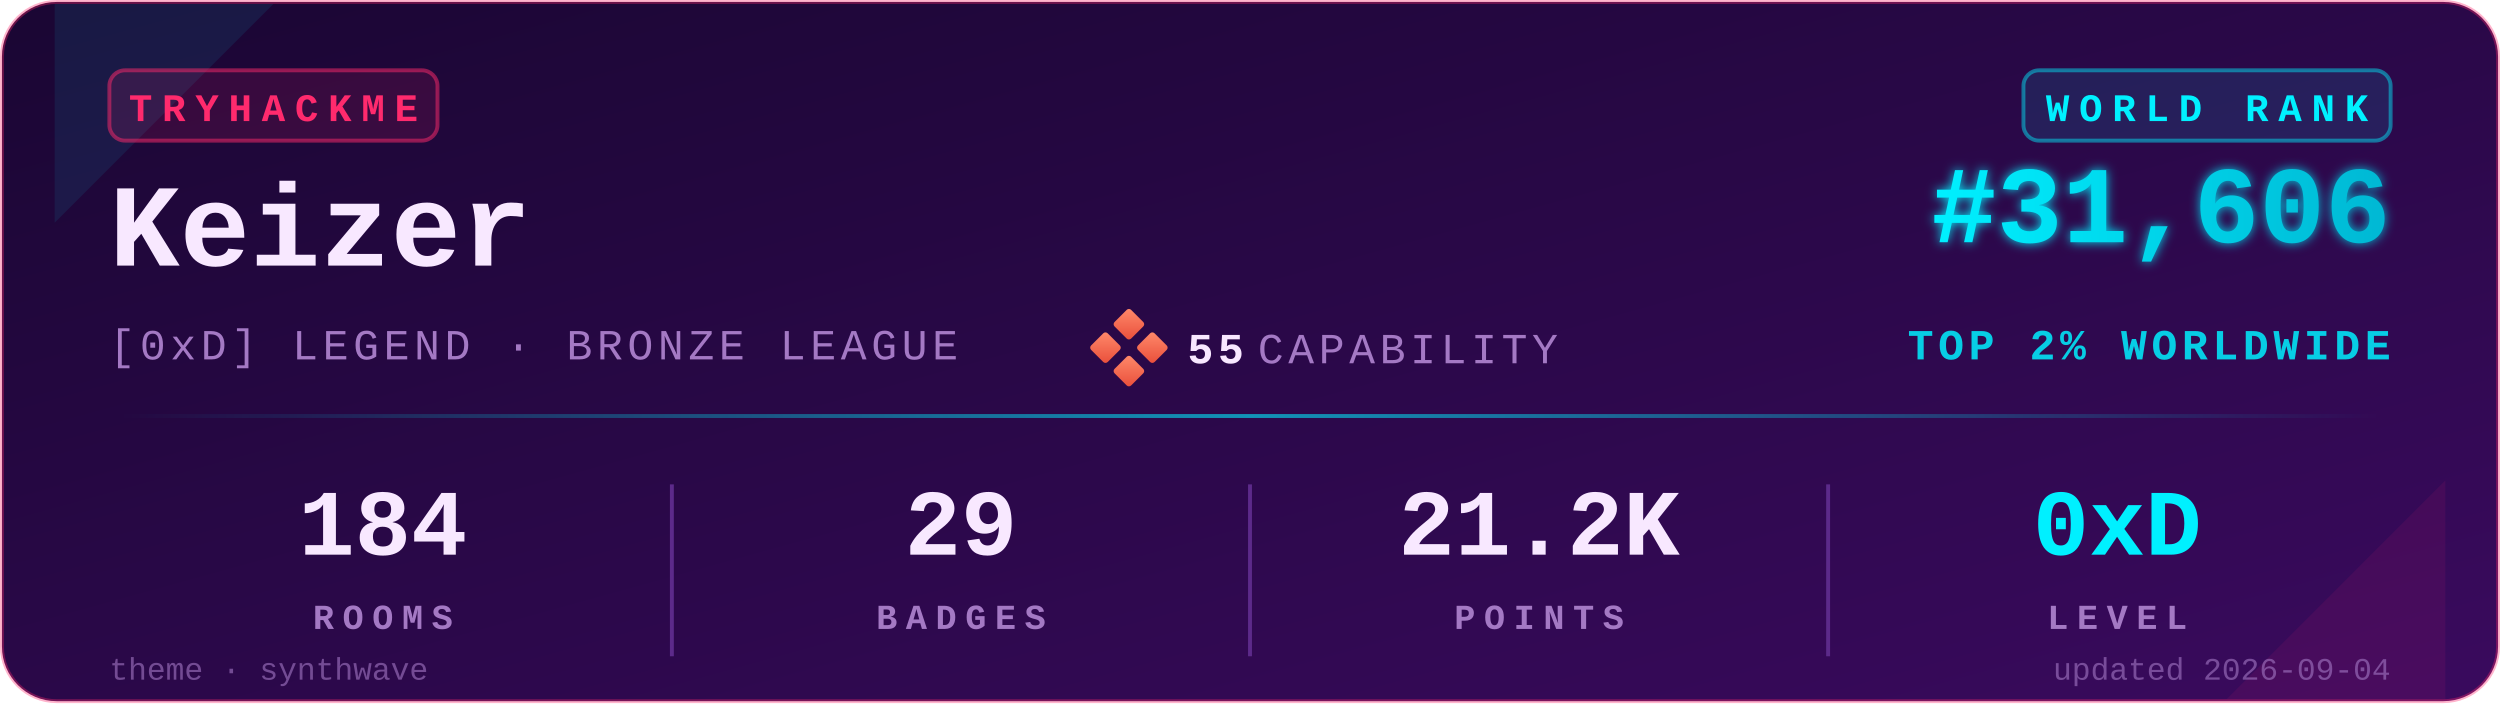
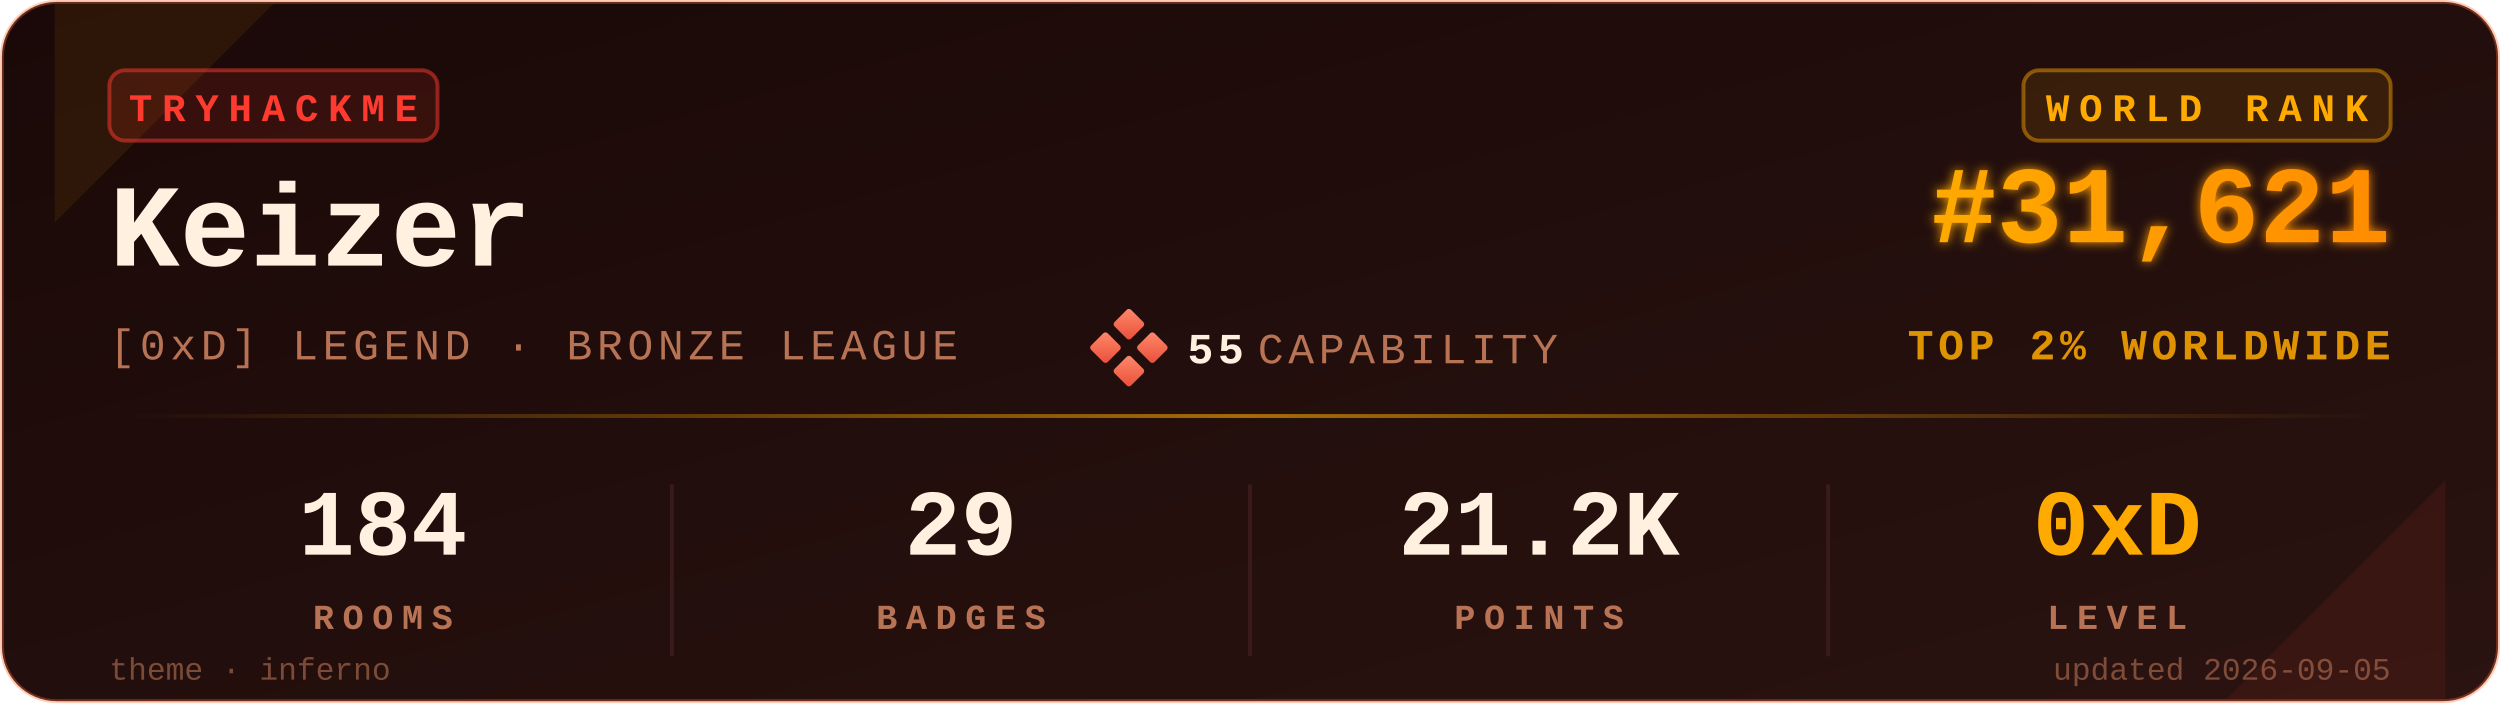
<svg xmlns="http://www.w3.org/2000/svg" viewBox="0 0 640 180" width="640" height="180" role="img" aria-label="TryHackMe stats for Keizer">
  <defs>
    <linearGradient id="bgGrad" x1="0" y1="0" x2="1" y2="1">
-       <stop offset="0%" stop-color="#1a0633" />
-       <stop offset="100%" stop-color="#3a0a5e" />
+       <stop offset="0%" stop-color="#1a0908" />
+       <stop offset="100%" stop-color="#2a1310" />
    </linearGradient>
    <linearGradient id="rankGrad" x1="0" y1="0" x2="1" y2="0">
-       <stop offset="0%" stop-color="#00F0FF" />
-       <stop offset="100%" stop-color="#00B8D4" />
+       <stop offset="0%" stop-color="#FFAA00" />
+       <stop offset="100%" stop-color="#FF8C00" />
    </linearGradient>
    <linearGradient id="accentGrad" x1="0" y1="0" x2="1" y2="0">
-       <stop offset="0%" stop-color="#00F0FF" stop-opacity="0" />
-       <stop offset="50%" stop-color="#00F0FF" stop-opacity="0.6" />
-       <stop offset="100%" stop-color="#00F0FF" stop-opacity="0" />
+       <stop offset="0%" stop-color="#FFAA00" stop-opacity="0" />
+       <stop offset="50%" stop-color="#FFAA00" stop-opacity="0.6" />
+       <stop offset="100%" stop-color="#FFAA00" stop-opacity="0" />
    </linearGradient>
    <linearGradient id="capGrad" x1="0" y1="0" x2="1" y2="1">
      <stop offset="0%" stop-color="#ff8a6b" />
      <stop offset="100%" stop-color="#e94e3a" />
    </linearGradient>
    <filter id="glow" x="-20%" y="-20%" width="140%" height="140%">
      <feGaussianBlur stdDeviation="1.4" result="b" />
      <feMerge>
        <feMergeNode in="b" />
        <feMergeNode in="SourceGraphic" />
      </feMerge>
    </filter>
  </defs>
-   <rect x="0.5" y="0.5" width="639" height="179" rx="14" ry="14" fill="url(#bgGrad)" stroke="#FF2A6D" stroke-opacity="0.35" stroke-width="1" />
-   <path d="M 14,1 L 70,1 L 14,57 Z" fill="#00F0FF" opacity="0.08" />
-   <path d="M 626,179 L 570,179 L 626,123 Z" fill="#FF2A6D" opacity="0.08" />
+   <rect x="0.5" y="0.5" width="639" height="179" rx="14" ry="14" fill="url(#bgGrad)" stroke="#FF6B35" stroke-opacity="0.35" stroke-width="1" />
+   <path d="M 14,1 L 70,1 L 14,57 Z" fill="#FFAA00" opacity="0.08" />
+   <path d="M 626,179 L 570,179 L 626,123 Z" fill="#FF3B30" opacity="0.08" />
  <g transform="translate(28,18)">
-     <rect x="0" y="0" width="84" height="18" rx="4" ry="4" fill="#FF2A6D" fill-opacity="0.12" stroke="#FF2A6D" stroke-opacity="0.5" />
-     <text x="42" y="13" fill="#FF2A6D" font-family="ui-monospace,'SF Mono','Menlo','Cascadia Code','Consolas','Liberation Mono',monospace" font-size="10" font-weight="700" letter-spacing="2.5" text-anchor="middle">TRYHACKME</text>
+     <rect x="0" y="0" width="84" height="18" rx="4" ry="4" fill="#FF3B30" fill-opacity="0.12" stroke="#FF3B30" stroke-opacity="0.5" />
+     <text x="42" y="13" fill="#FF3B30" font-family="ui-monospace,'SF Mono','Menlo','Cascadia Code','Consolas','Liberation Mono',monospace" font-size="10" font-weight="700" letter-spacing="2.5" text-anchor="middle">TRYHACKME</text>
  </g>
-   <text x="28" y="68" fill="#F8E8FF" font-family="ui-monospace,'SF Mono','Menlo','Cascadia Code','Consolas','Liberation Mono',monospace" font-size="30" font-weight="700">Keizer</text>
-   <text x="28" y="92" fill="#A479C4" font-family="ui-monospace,'SF Mono','Menlo','Cascadia Code','Consolas','Liberation Mono',monospace" font-size="11" font-weight="500" letter-spacing="1.2">[0xD] LEGEND · BRONZE LEAGUE</text>
+   <text x="28" y="68" fill="#FFF0E0" font-family="ui-monospace,'SF Mono','Menlo','Cascadia Code','Consolas','Liberation Mono',monospace" font-size="30" font-weight="700">Keizer</text>
+   <text x="28" y="92" fill="#B87355" font-family="ui-monospace,'SF Mono','Menlo','Cascadia Code','Consolas','Liberation Mono',monospace" font-size="11" font-weight="500" letter-spacing="1.2">[0xD] LEGEND · BRONZE LEAGUE</text>
  <g transform="translate(280,80)">
    <rect x="6" y="0" width="6" height="6" rx="0.8" fill="url(#capGrad)" transform="rotate(45 9 3)" />
    <rect x="0" y="6" width="6" height="6" rx="0.8" fill="url(#capGrad)" transform="rotate(45 3 9)" />
    <rect x="12" y="6" width="6" height="6" rx="0.8" fill="url(#capGrad)" transform="rotate(45 15 9)" />
    <rect x="6" y="12" width="6" height="6" rx="0.8" fill="url(#capGrad)" transform="rotate(45 9 15)" />
-     <text x="24" y="13" fill="#F8E8FF" font-family="ui-monospace,'SF Mono','Menlo','Cascadia Code','Consolas','Liberation Mono',monospace" font-size="11" font-weight="700" letter-spacing="1.2">55</text>
-     <text x="42" y="13" fill="#A479C4" font-family="ui-monospace,'SF Mono','Menlo','Cascadia Code','Consolas','Liberation Mono',monospace" font-size="11" font-weight="500" letter-spacing="1.2">CAPABILITY</text>
+     <text x="24" y="13" fill="#FFF0E0" font-family="ui-monospace,'SF Mono','Menlo','Cascadia Code','Consolas','Liberation Mono',monospace" font-size="11" font-weight="700" letter-spacing="1.2">55</text>
+     <text x="42" y="13" fill="#B87355" font-family="ui-monospace,'SF Mono','Menlo','Cascadia Code','Consolas','Liberation Mono',monospace" font-size="11" font-weight="500" letter-spacing="1.2">CAPABILITY</text>
  </g>
  <g transform="translate(612,18)">
-     <rect x="-94" y="0" width="94" height="18" rx="4" ry="4" fill="#00F0FF" fill-opacity="0.10" stroke="#00F0FF" stroke-opacity="0.45" />
-     <text x="-47" y="13" fill="#00F0FF" font-family="ui-monospace,'SF Mono','Menlo','Cascadia Code','Consolas','Liberation Mono',monospace" font-size="10" font-weight="700" letter-spacing="2.5" text-anchor="middle">WORLD RANK</text>
+     <rect x="-94" y="0" width="94" height="18" rx="4" ry="4" fill="#FFAA00" fill-opacity="0.10" stroke="#FFAA00" stroke-opacity="0.45" />
+     <text x="-47" y="13" fill="#FFAA00" font-family="ui-monospace,'SF Mono','Menlo','Cascadia Code','Consolas','Liberation Mono',monospace" font-size="10" font-weight="700" letter-spacing="2.5" text-anchor="middle">WORLD RANK</text>
  </g>
-   <text x="612" y="62" fill="url(#rankGrad)" font-family="ui-monospace,'SF Mono','Menlo','Cascadia Code','Consolas','Liberation Mono',monospace" font-size="28" font-weight="700" text-anchor="end" filter="url(#glow)">#31,606</text>
-   <text x="612" y="92" fill="#00F0FF" fill-opacity="0.85" font-family="ui-monospace,'SF Mono','Menlo','Cascadia Code','Consolas','Liberation Mono',monospace" font-size="11" font-weight="600" letter-spacing="1.2" text-anchor="end">TOP 2% WORLDWIDE</text>
+   <text x="612" y="62" fill="url(#rankGrad)" font-family="ui-monospace,'SF Mono','Menlo','Cascadia Code','Consolas','Liberation Mono',monospace" font-size="28" font-weight="700" text-anchor="end" filter="url(#glow)">#31,621</text>
+   <text x="612" y="92" fill="#FFAA00" fill-opacity="0.85" font-family="ui-monospace,'SF Mono','Menlo','Cascadia Code','Consolas','Liberation Mono',monospace" font-size="11" font-weight="600" letter-spacing="1.2" text-anchor="end">TOP 2% WORLDWIDE</text>
  <rect x="28" y="106" width="584" height="1" fill="url(#accentGrad)" />
  <g font-family="ui-monospace,'SF Mono','Menlo','Cascadia Code','Consolas','Liberation Mono',monospace" text-anchor="middle">
-     <text x="98" y="142" fill="#F8E8FF" font-size="24" font-weight="700">184</text>
-     <text x="98" y="161" fill="#A479C4" font-size="9" font-weight="600" letter-spacing="2.2">ROOMS</text>
-     <text x="246" y="142" fill="#F8E8FF" font-size="24" font-weight="700">29</text>
-     <text x="246" y="161" fill="#A479C4" font-size="9" font-weight="600" letter-spacing="2.2">BADGES</text>
-     <text x="394" y="142" fill="#F8E8FF" font-size="24" font-weight="700">21.2K</text>
-     <text x="394" y="161" fill="#A479C4" font-size="9" font-weight="600" letter-spacing="2.2">POINTS</text>
-     <text x="542" y="142" fill="#00F0FF" font-size="24" font-weight="700">0xD</text>
-     <text x="542" y="161" fill="#A479C4" font-size="9" font-weight="600" letter-spacing="2.2">LEVEL</text>
+     <text x="98" y="142" fill="#FFF0E0" font-size="24" font-weight="700">184</text>
+     <text x="98" y="161" fill="#B87355" font-size="9" font-weight="600" letter-spacing="2.2">ROOMS</text>
+     <text x="246" y="142" fill="#FFF0E0" font-size="24" font-weight="700">29</text>
+     <text x="246" y="161" fill="#B87355" font-size="9" font-weight="600" letter-spacing="2.2">BADGES</text>
+     <text x="394" y="142" fill="#FFF0E0" font-size="24" font-weight="700">21.2K</text>
+     <text x="394" y="161" fill="#B87355" font-size="9" font-weight="600" letter-spacing="2.2">POINTS</text>
+     <text x="542" y="142" fill="#FFAA00" font-size="24" font-weight="700">0xD</text>
+     <text x="542" y="161" fill="#B87355" font-size="9" font-weight="600" letter-spacing="2.2">LEVEL</text>
  </g>
-   <line x1="172" y1="124" x2="172" y2="168" stroke="#5C2A8A" stroke-width="1" />
-   <line x1="320" y1="124" x2="320" y2="168" stroke="#5C2A8A" stroke-width="1" />
-   <line x1="468" y1="124" x2="468" y2="168" stroke="#5C2A8A" stroke-width="1" />
-   <text x="28" y="174" fill="#A479C4" fill-opacity="0.6" font-family="ui-monospace,'SF Mono','Menlo','Cascadia Code','Consolas','Liberation Mono',monospace" font-size="8" font-weight="500">theme · synthwave</text>
-   <text x="612" y="174" fill="#A479C4" fill-opacity="0.6" font-family="ui-monospace,'SF Mono','Menlo','Cascadia Code','Consolas','Liberation Mono',monospace" font-size="8" font-weight="500" text-anchor="end">updated 2026-09-04</text>
+   <line x1="172" y1="124" x2="172" y2="168" stroke="#3a1a1a" stroke-width="1" />
+   <line x1="320" y1="124" x2="320" y2="168" stroke="#3a1a1a" stroke-width="1" />
+   <line x1="468" y1="124" x2="468" y2="168" stroke="#3a1a1a" stroke-width="1" />
+   <text x="28" y="174" fill="#B87355" fill-opacity="0.6" font-family="ui-monospace,'SF Mono','Menlo','Cascadia Code','Consolas','Liberation Mono',monospace" font-size="8" font-weight="500">theme · inferno</text>
+   <text x="612" y="174" fill="#B87355" fill-opacity="0.6" font-family="ui-monospace,'SF Mono','Menlo','Cascadia Code','Consolas','Liberation Mono',monospace" font-size="8" font-weight="500" text-anchor="end">updated 2026-09-05</text>
</svg>
